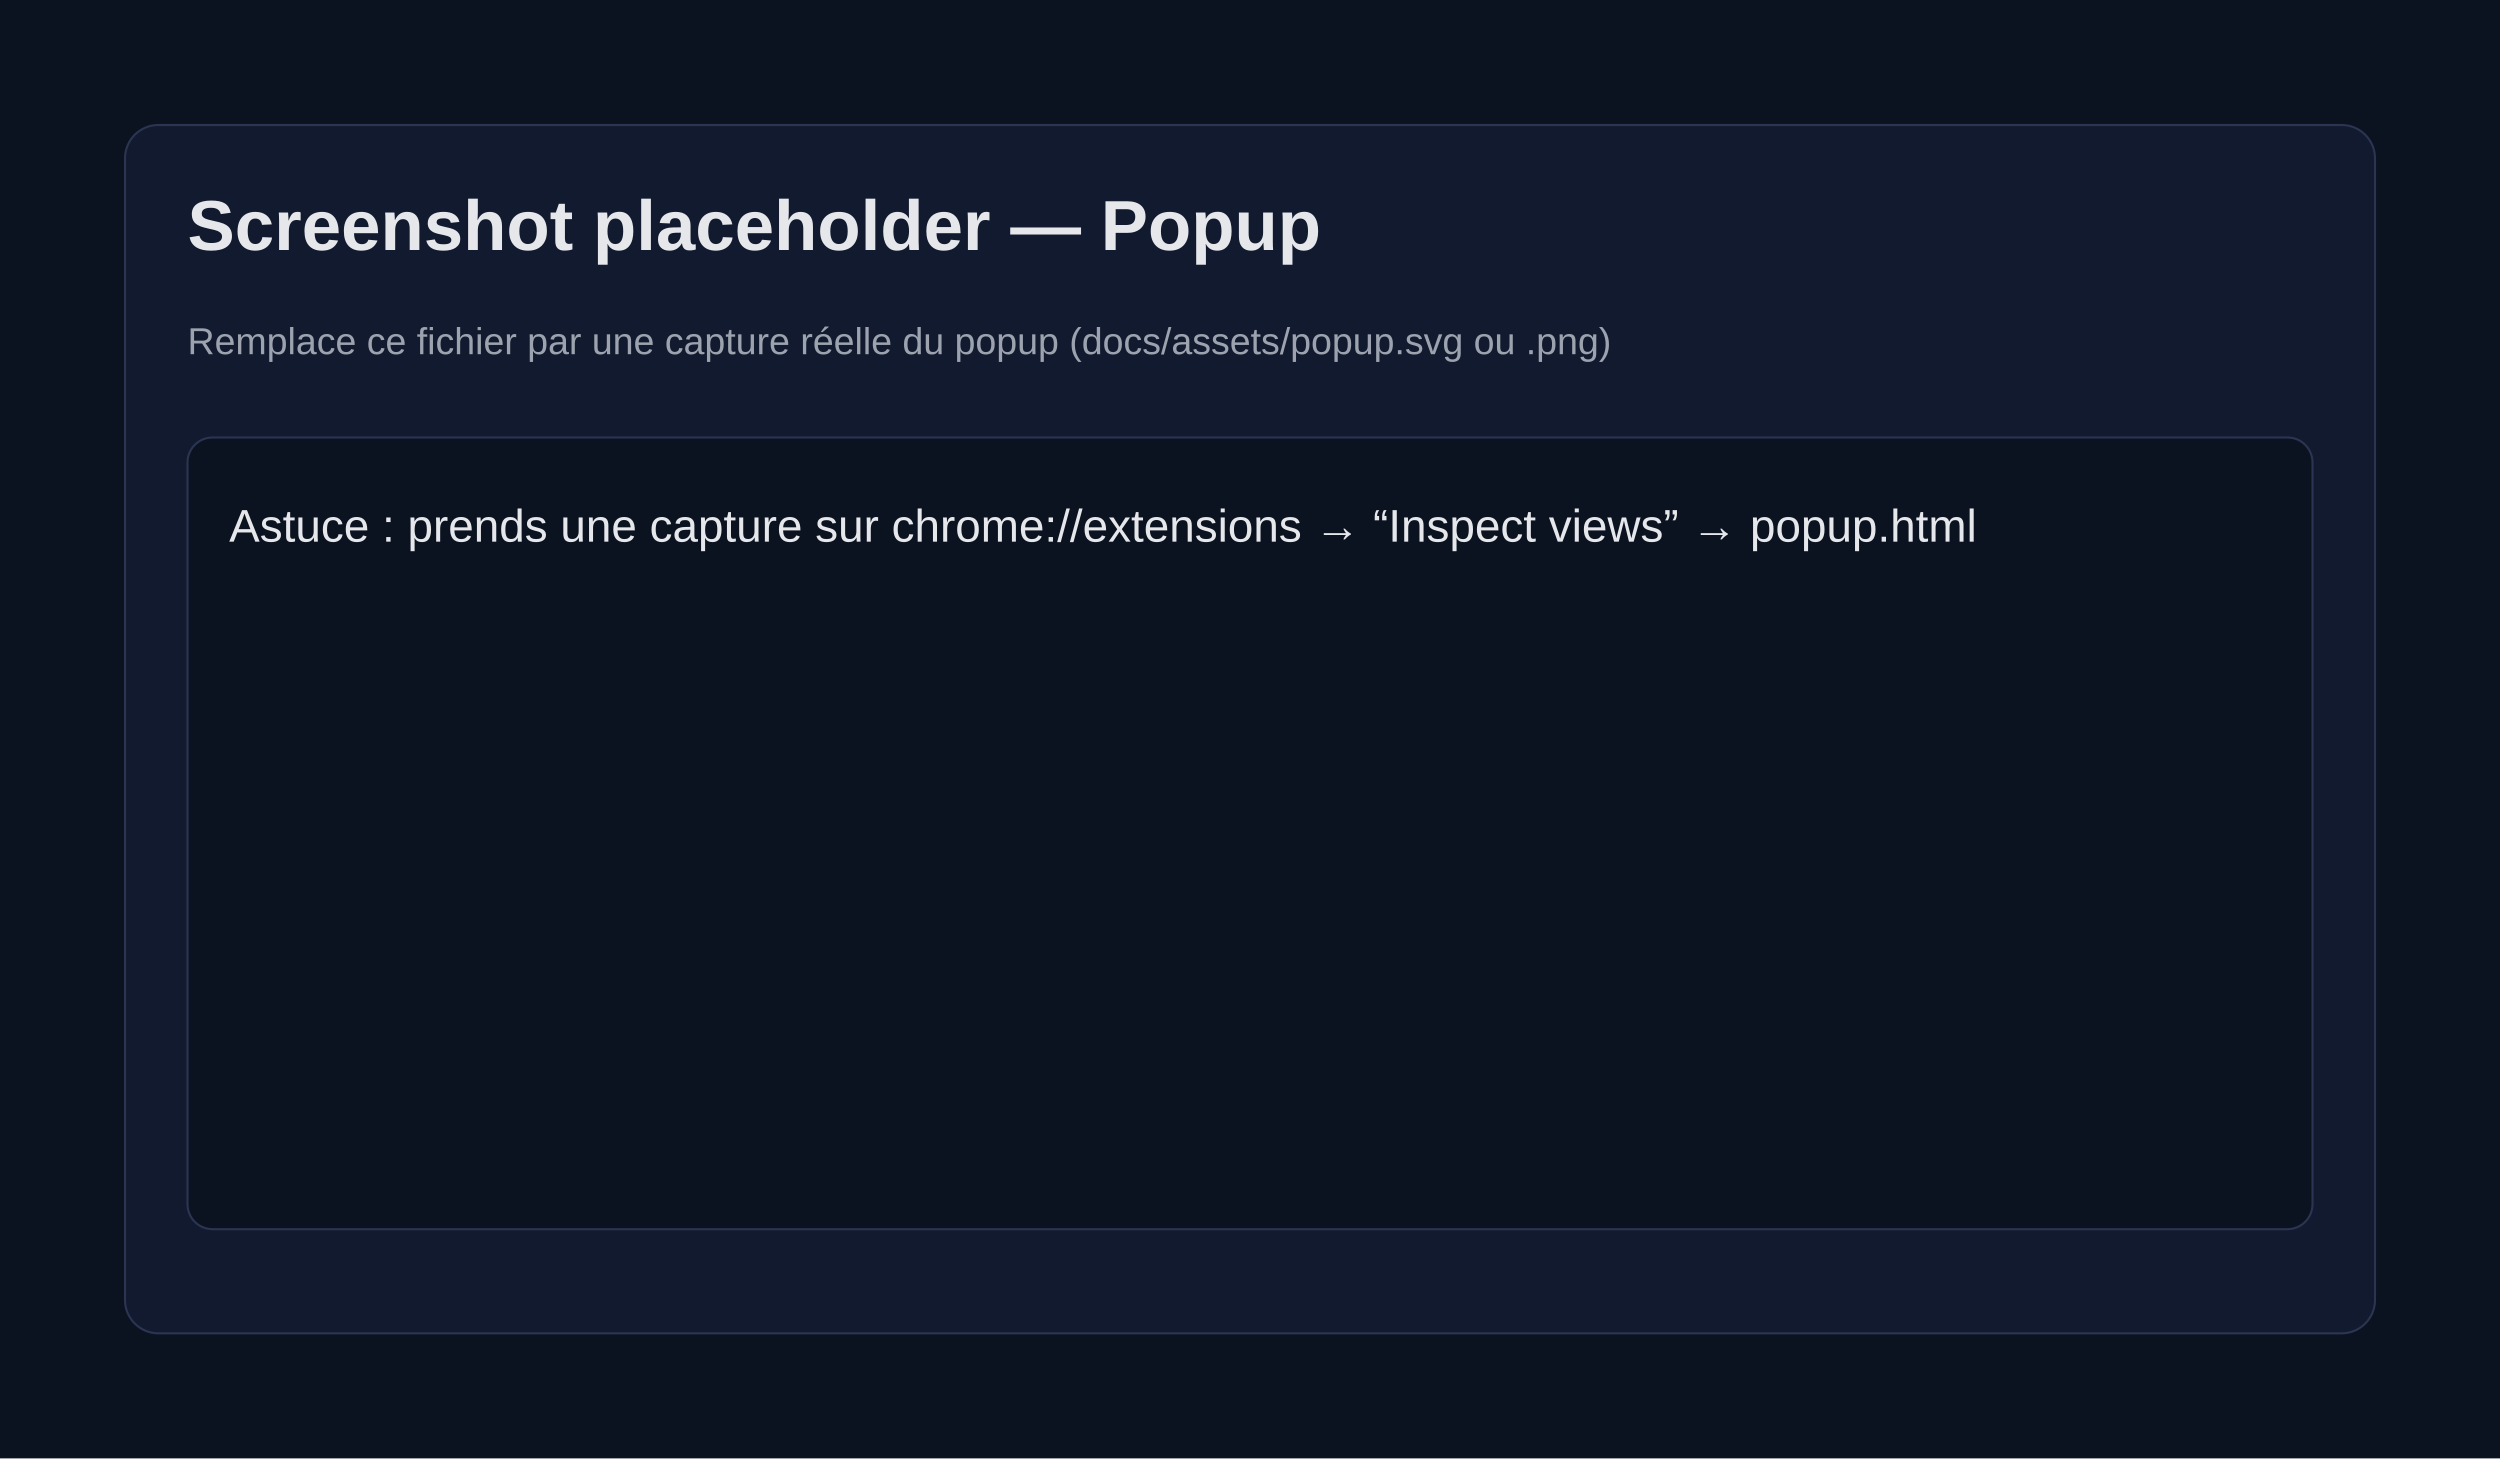
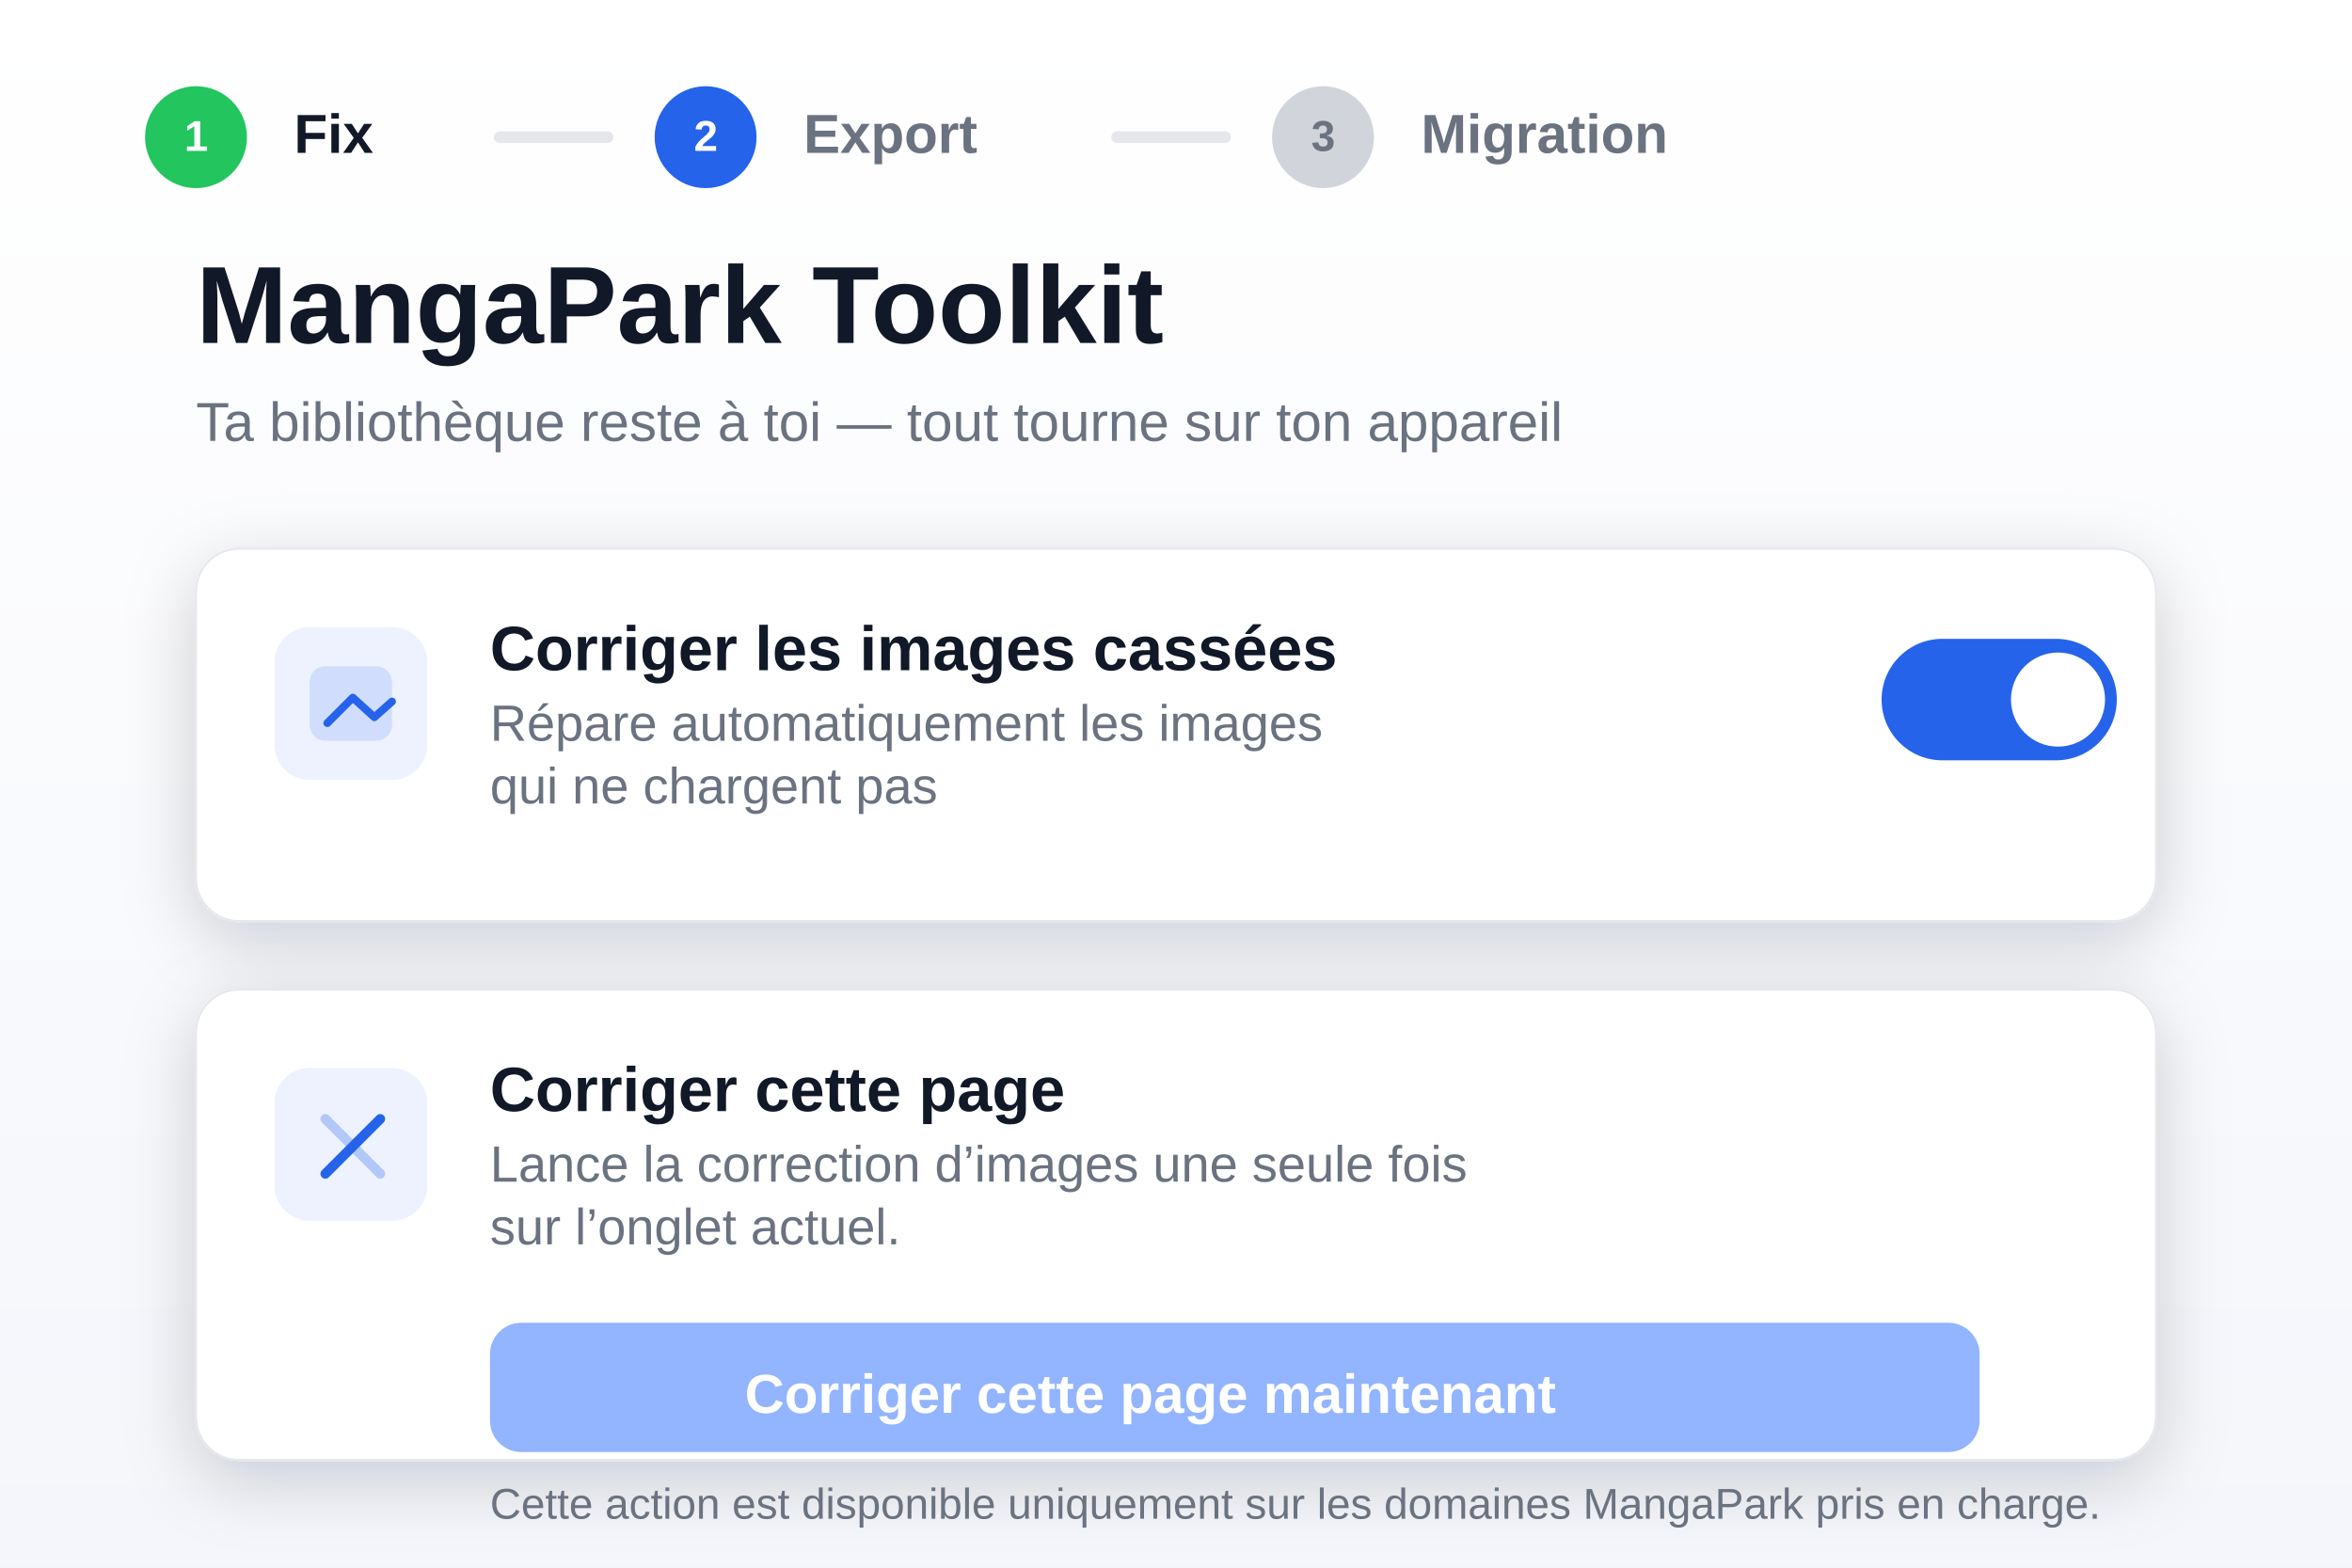
- <svg xmlns="http://www.w3.org/2000/svg" width="1200" height="700" viewBox="0 0 1200 700">
-   <rect width="1200" height="700" fill="#0b1220" />
-   <rect x="60" y="60" width="1080" height="580" rx="16" fill="#111a2e" stroke="#2b3552" />
-   <text x="90" y="120" fill="#e5e7eb" font-family="Arial, sans-serif" font-size="34" font-weight="700">
-     Screenshot placeholder — Popup
-   </text>
-   <text x="90" y="170" fill="#9ca3af" font-family="Arial, sans-serif" font-size="18">
-     Remplace ce fichier par une capture réelle du popup (docs/assets/popup.svg ou .png)
-   </text>
-   <rect x="90" y="210" width="1020" height="380" rx="12" fill="#0b1220" stroke="#2b3552" />
-   <text x="110" y="260" fill="#e5e7eb" font-family="Arial, sans-serif" font-size="22">
-     Astuce : prends une capture sur chrome://extensions → “Inspect views” → popup.html
-   </text>
+ <svg xmlns="http://www.w3.org/2000/svg" width="1200" height="800" viewBox="0 0 1200 800">
+   <defs>
+     <linearGradient id="bg" x1="0" x2="0" y1="0" y2="1">
+       <stop offset="0" stop-color="#ffffff" />
+       <stop offset="1" stop-color="#f4f6fb" />
+     </linearGradient>
+     <filter id="shadow" x="-20%" y="-20%" width="140%" height="140%">
+       <feDropShadow dx="0" dy="10" stdDeviation="18" flood-color="#0b1220" flood-opacity="0.18" />
+     </filter>
+   </defs>
+   <rect width="1200" height="800" fill="url(#bg)" />
+   <g transform="translate(100,70)">
+     <circle cx="0" cy="0" r="26" fill="#22c55e" />
+     <text x="-6" y="7" font-family="Arial, sans-serif" font-size="22" font-weight="700" fill="#ffffff">1</text>
+     <text x="50" y="8" font-family="Arial, sans-serif" font-size="28" font-weight="700" fill="#111827">Fix</text>
+     <line x1="155" y1="0" x2="210" y2="0" stroke="#e5e7eb" stroke-width="6" stroke-linecap="round" />
+     <circle cx="260" cy="0" r="26" fill="#2563eb" />
+     <text x="254" y="7" font-family="Arial, sans-serif" font-size="22" font-weight="700" fill="#ffffff">2</text>
+     <text x="310" y="8" font-family="Arial, sans-serif" font-size="28" font-weight="700" fill="#6b7280">Export</text>
+     <line x1="470" y1="0" x2="525" y2="0" stroke="#e5e7eb" stroke-width="6" stroke-linecap="round" />
+     <circle cx="575" cy="0" r="26" fill="#d1d5db" />
+     <text x="569" y="7" font-family="Arial, sans-serif" font-size="22" font-weight="700" fill="#6b7280">3</text>
+     <text x="625" y="8" font-family="Arial, sans-serif" font-size="28" font-weight="700" fill="#6b7280">Migration</text>
+   </g>
+   <text x="100" y="175" font-family="Arial, sans-serif" font-size="56" font-weight="800" fill="#111827">MangaPark Toolkit</text>
+   <text x="100" y="225" font-family="Arial, sans-serif" font-size="28" fill="#6b7280">Ta bibliothèque reste à toi — tout tourne sur ton appareil</text>
+   <g filter="url(#shadow)">
+     <rect x="100" y="280" width="1000" height="190" rx="22" fill="#ffffff" stroke="#e5e7eb" />
+   </g>
+   <g transform="translate(140,320)">
+     <rect x="0" y="0" width="78" height="78" rx="18" fill="#eef2ff" />
+     <rect x="18" y="20" width="42" height="38" rx="8" fill="#2563eb" opacity="0.15" />
+     <path d="M27 49 L40 36 L51 46 L60 38" stroke="#2563eb" stroke-width="4" fill="none" stroke-linecap="round" stroke-linejoin="round" />
+     <text x="110" y="22" font-family="Arial, sans-serif" font-size="32" font-weight="800" fill="#111827">Corriger les images cassées</text>
+     <text x="110" y="58" font-family="Arial, sans-serif" font-size="26" fill="#6b7280">Répare automatiquement les images</text>
+     <text x="110" y="90" font-family="Arial, sans-serif" font-size="26" fill="#6b7280">qui ne chargent pas</text>
+     <rect x="820" y="6" width="120" height="62" rx="31" fill="#2563eb" />
+     <circle cx="910" cy="37" r="24" fill="#ffffff" />
+   </g>
+   <g filter="url(#shadow)">
+     <rect x="100" y="505" width="1000" height="240" rx="22" fill="#ffffff" stroke="#e5e7eb" />
+   </g>
+   <g transform="translate(140,545)">
+     <rect x="0" y="0" width="78" height="78" rx="18" fill="#eef2ff" />
+     <path d="M26 54 L54 26" stroke="#2563eb" stroke-width="5" stroke-linecap="round" />
+     <path d="M26 26 L54 54" stroke="#2563eb" stroke-width="5" stroke-linecap="round" opacity="0.3" />
+     <text x="110" y="22" font-family="Arial, sans-serif" font-size="32" font-weight="800" fill="#111827">Corriger cette page</text>
+     <text x="110" y="58" font-family="Arial, sans-serif" font-size="26" fill="#6b7280">Lance la correction d’images une seule fois</text>
+     <text x="110" y="90" font-family="Arial, sans-serif" font-size="26" fill="#6b7280">sur l’onglet actuel.</text>
+     <rect x="110" y="130" width="760" height="66" rx="16" fill="#93b4ff" />
+     <text x="240" y="176" font-family="Arial, sans-serif" font-size="28" font-weight="700" fill="#ffffff">Corriger cette page maintenant</text>
+     <text x="110" y="230" font-family="Arial, sans-serif" font-size="22" fill="#6b7280">
+       Cette action est disponible uniquement sur les domaines MangaPark pris en charge.
+     </text>
+   </g>
</svg>
